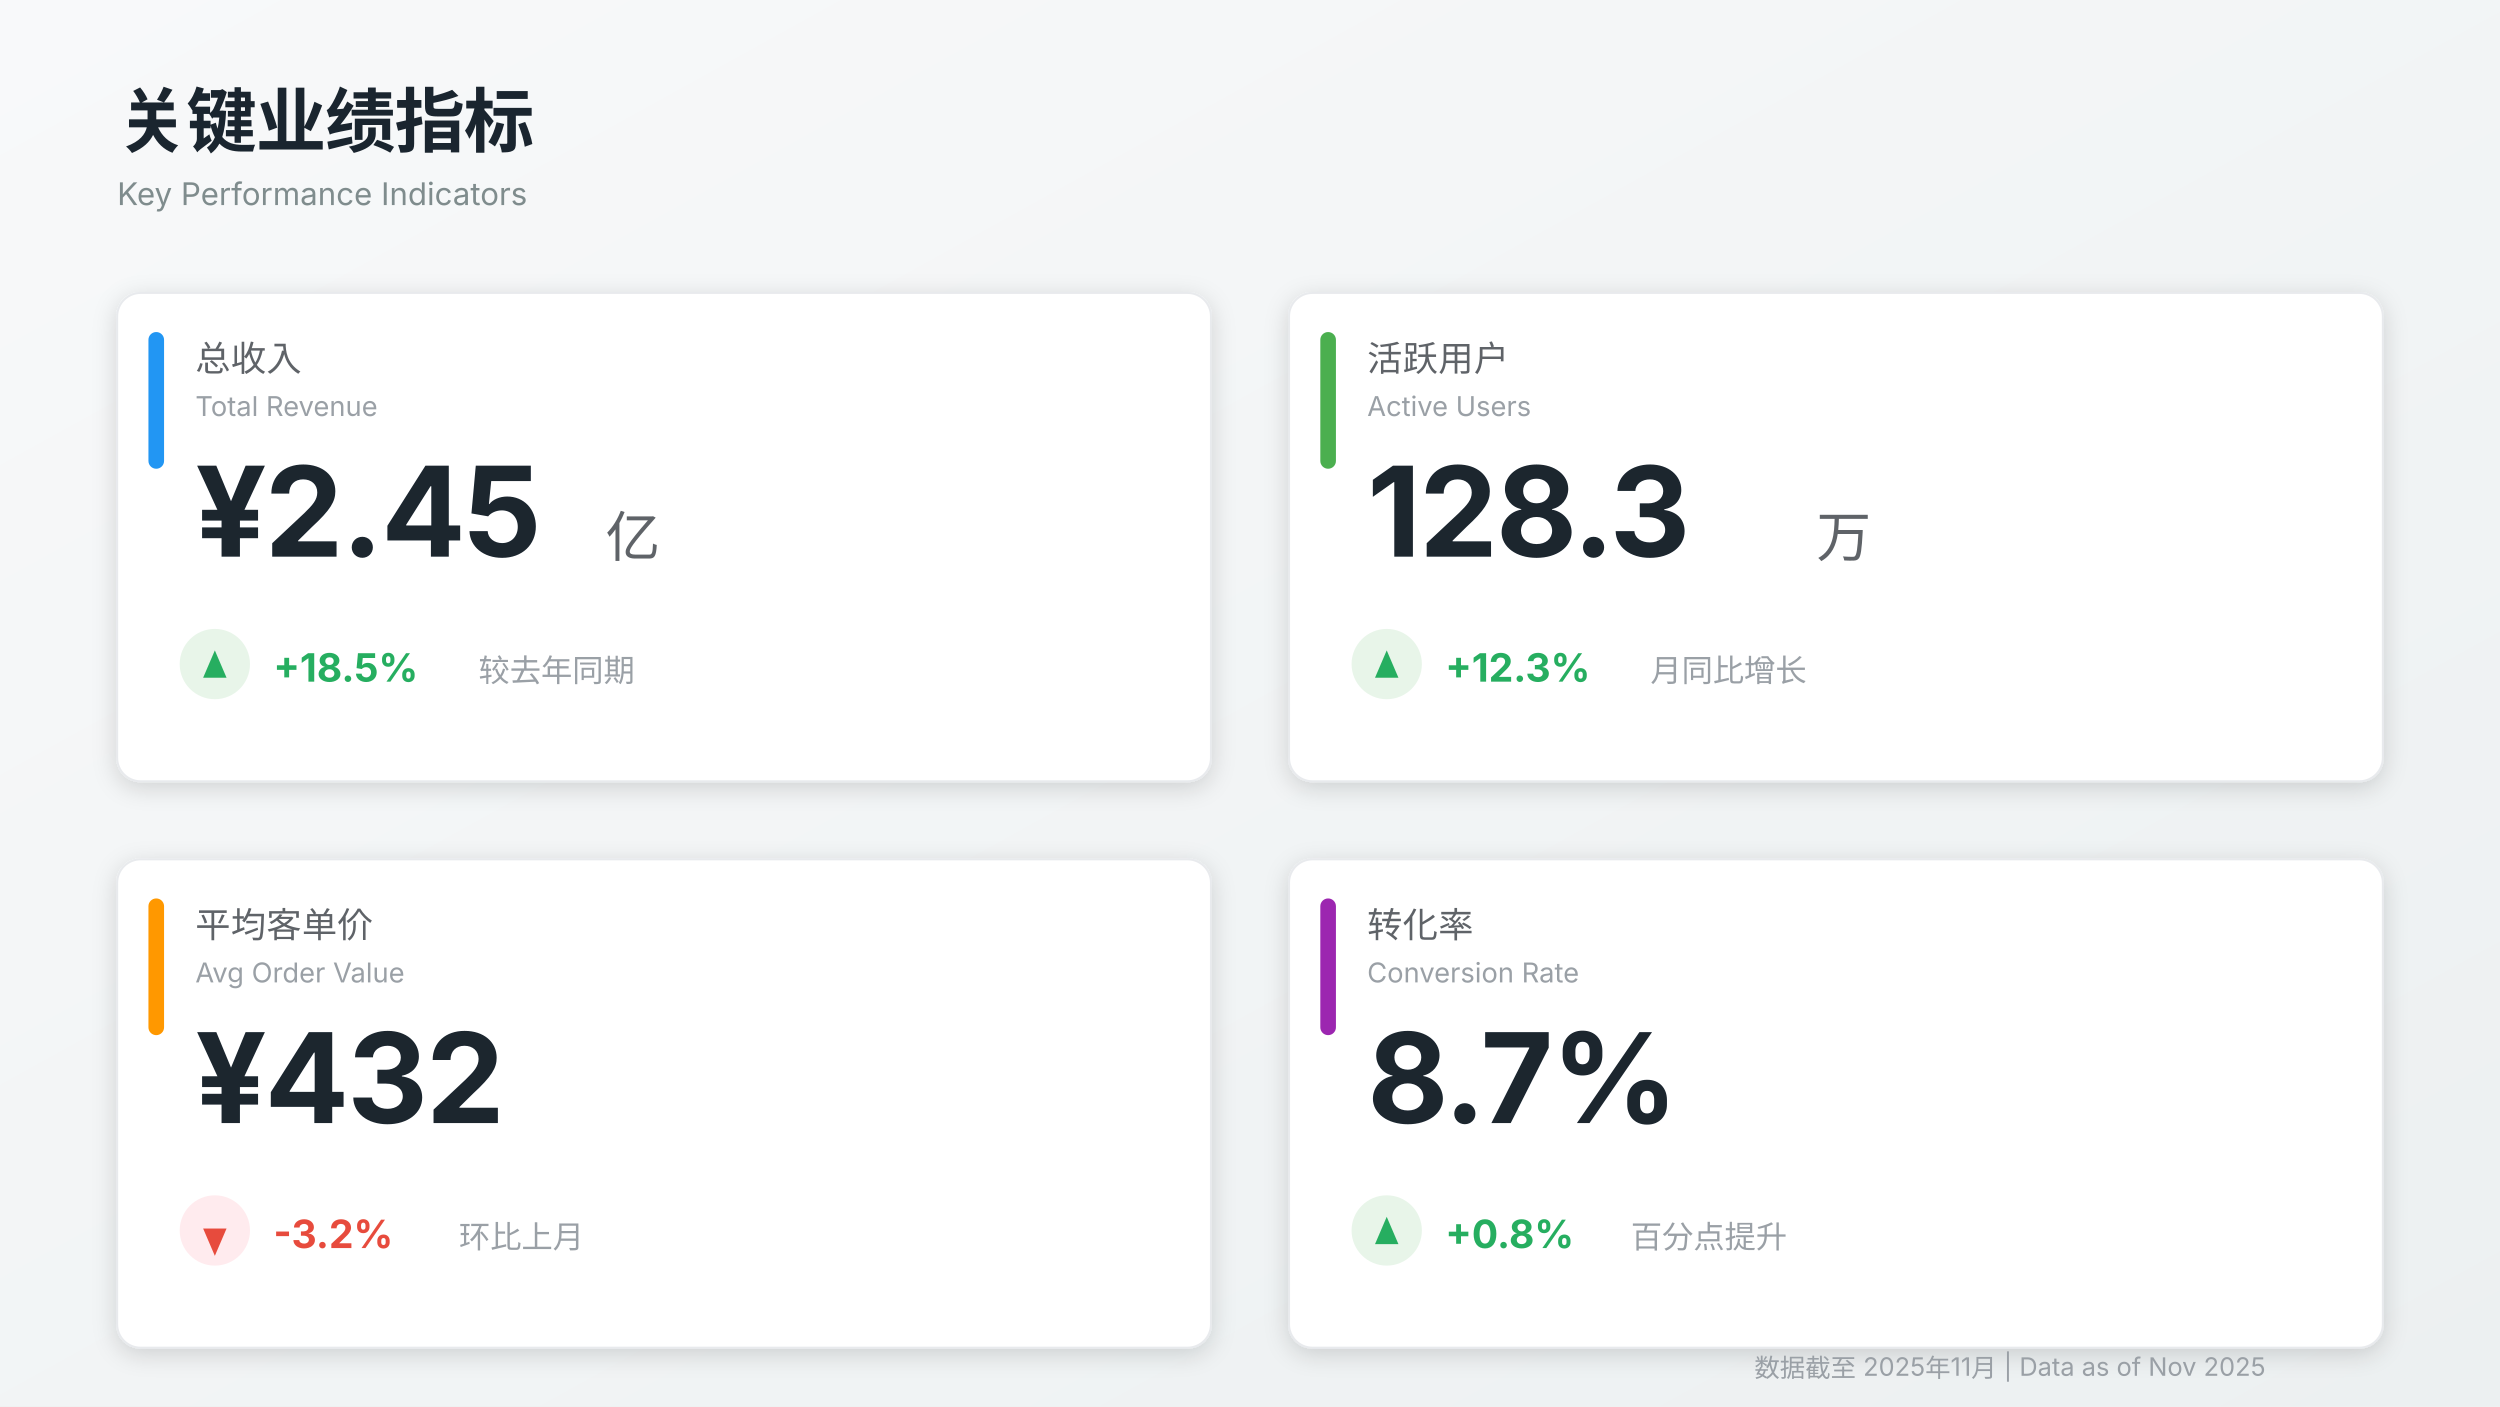
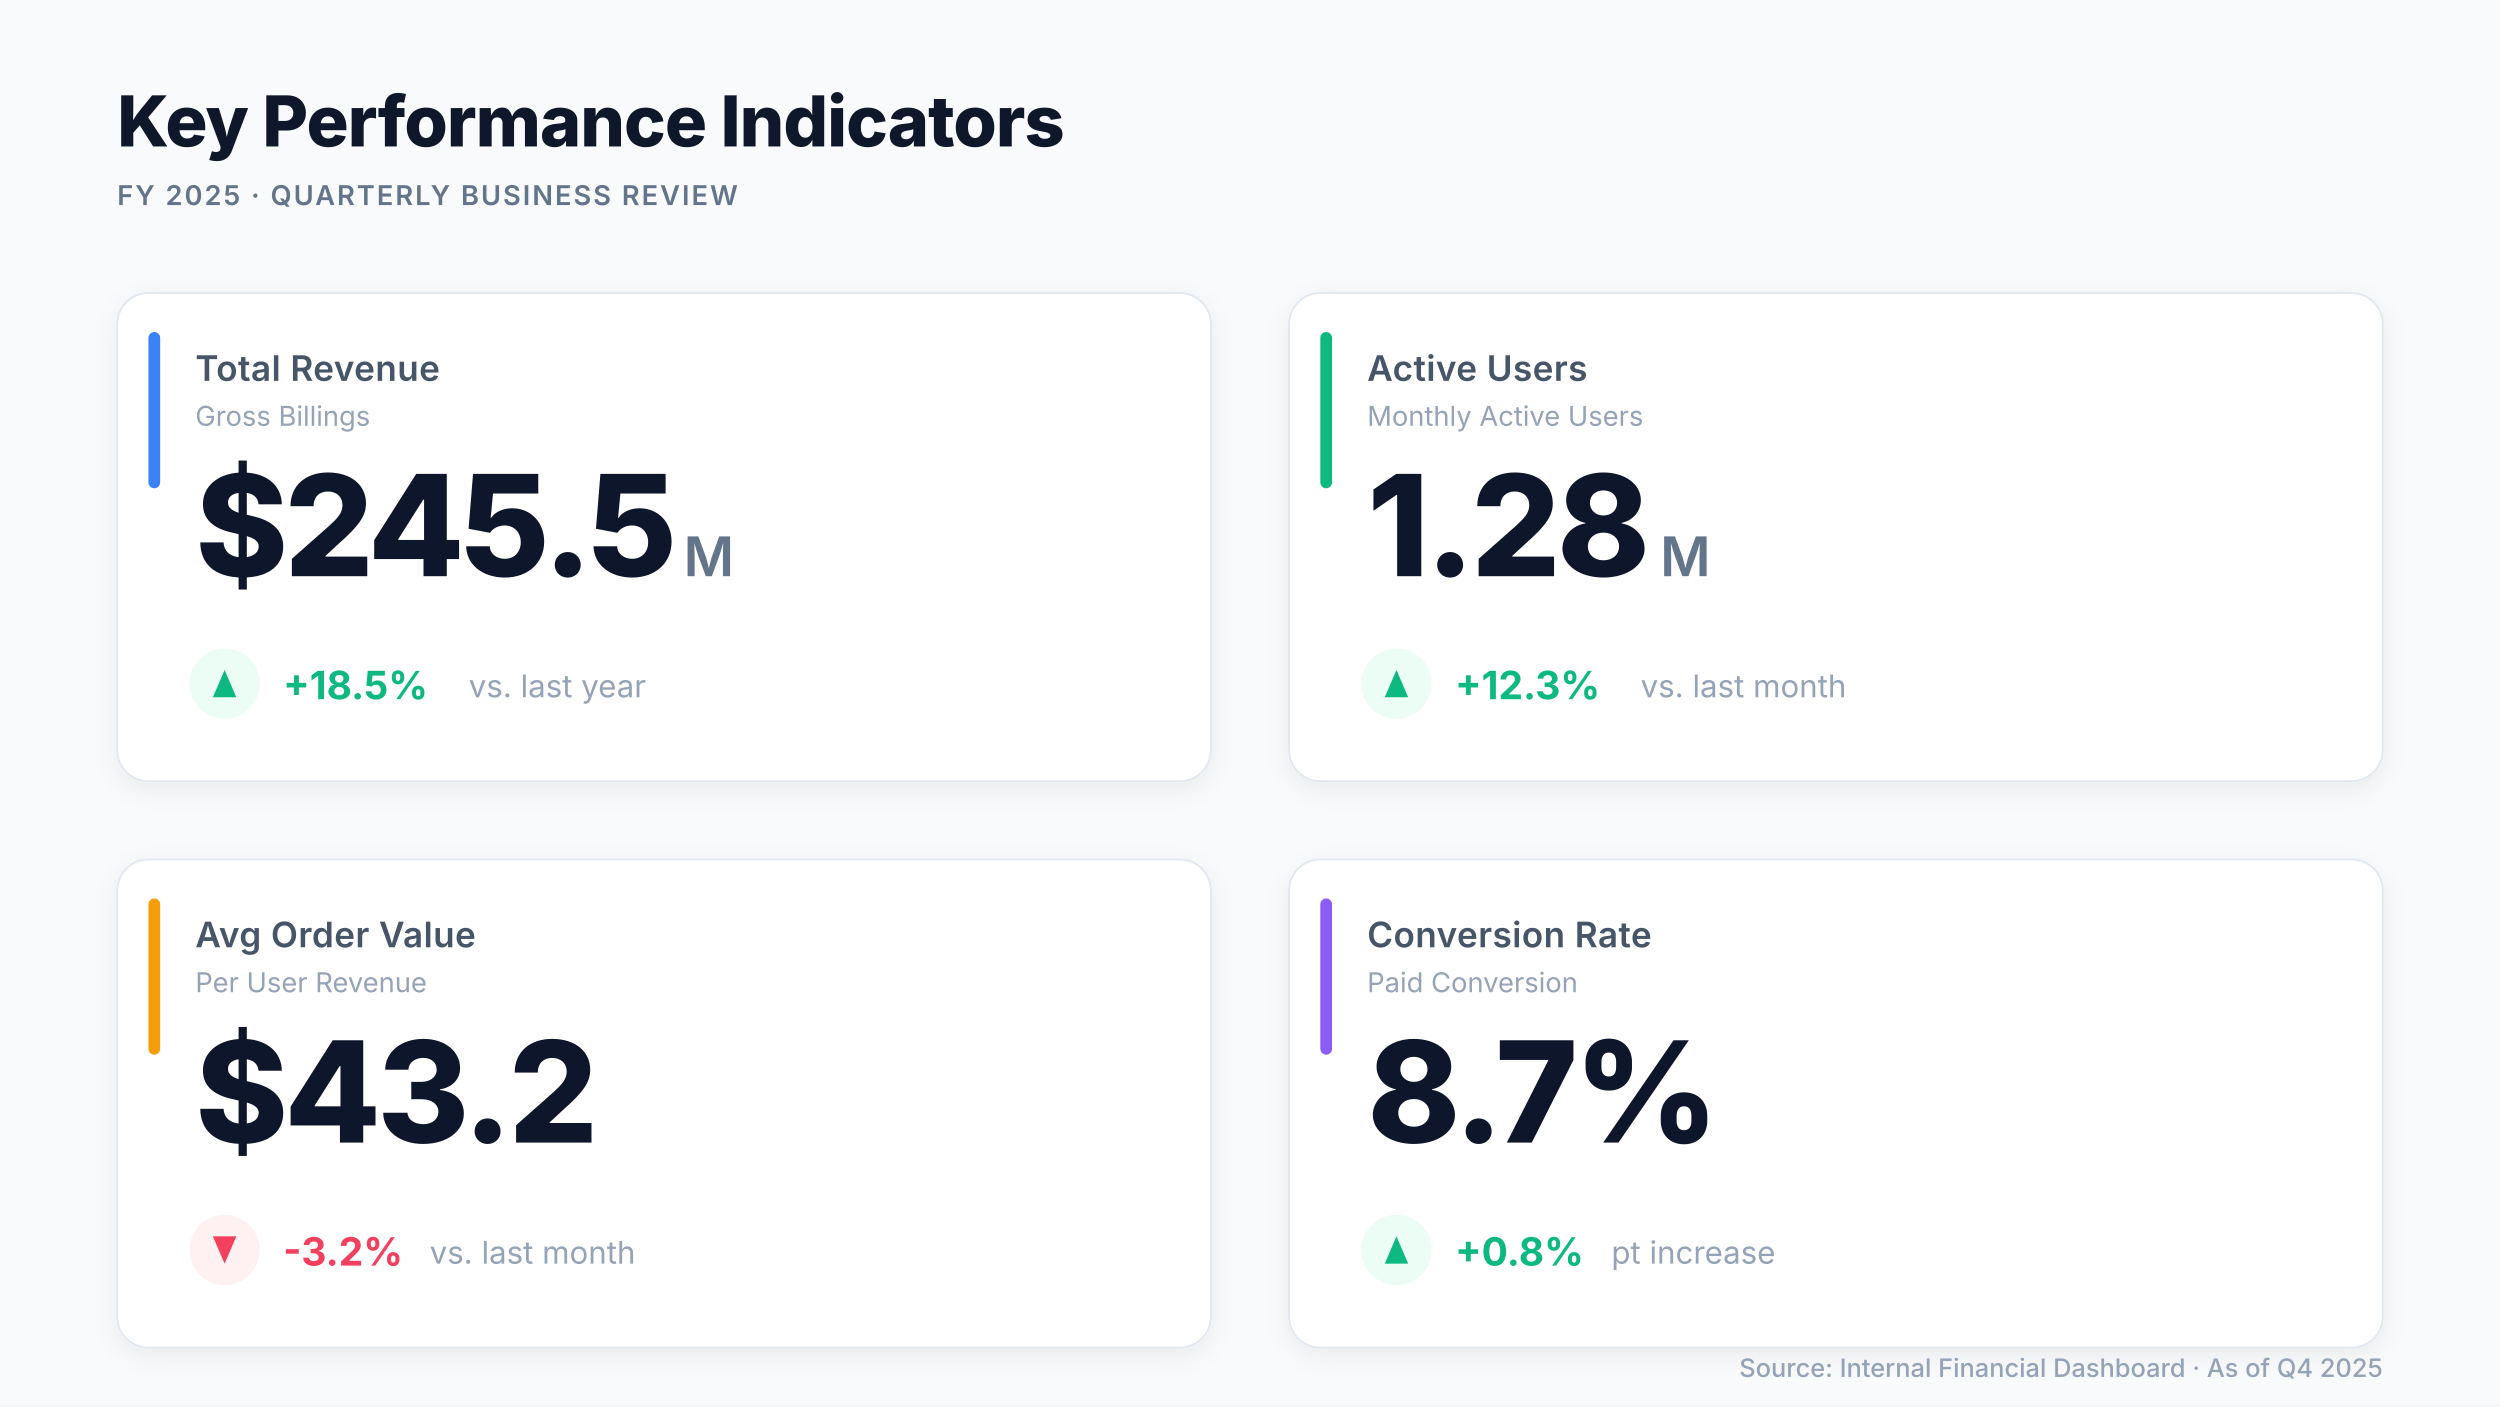
<svg xmlns="http://www.w3.org/2000/svg" viewBox="0 0 1280 720" width="1280" height="720">
  <defs>
-     <filter id="cardShadow" x="-30%" y="-30%" width="160%" height="160%">
+     <filter id="cardShadow" x="-15%" y="-15%" width="130%" height="130%">
      <feGaussianBlur in="SourceAlpha" stdDeviation="6" />
-       <feOffset dx="0" dy="3" result="offsetblur" />
-       <feComponentTransfer>
-         <feFuncA type="linear" slope="0.15" />
-       </feComponentTransfer>
+       <feOffset dx="0" dy="4" result="offsetblur" />
+       <feFlood flood-color="#0F172A" flood-opacity="0.06" result="shadowColor" />
+       <feComposite in="shadowColor" in2="offsetblur" operator="in" result="shadow" />
      <feMerge>
-         <feMergeNode />
+         <feMergeNode in="shadow" />
        <feMergeNode in="SourceGraphic" />
      </feMerge>
    </filter>
-     <linearGradient id="bgGradient" x1="0%" y1="0%" x2="100%" y2="100%">
-       <stop offset="0%" style="stop-color:#F8F9FA;stop-opacity:1" />
-       <stop offset="100%" style="stop-color:#ECF0F1;stop-opacity:1" />
-     </linearGradient>
  </defs>
-   <rect width="1280" height="720" fill="url(#bgGradient)" />
-   <text x="60" y="75" font-family="-apple-system, BlinkMacSystemFont, 'Segoe UI', sans-serif" font-size="36" font-weight="700" fill="#1A252F" letter-spacing="-0.5">
-     <tspan>关键业绩指标</tspan>
-   </text>
-   <text x="60" y="105" font-family="-apple-system, BlinkMacSystemFont, 'Segoe UI', sans-serif" font-size="16" fill="#7F8C8D">
+   <rect width="1280" height="720" fill="#F8FAFC" />
+   <text x="60" y="75" font-family="-apple-system, BlinkMacSystemFont, 'Segoe UI', sans-serif" font-size="36" font-weight="800" fill="#0F172A" letter-spacing="-0.5">
    <tspan>Key Performance Indicators</tspan>
  </text>
+   <text x="60" y="105" font-family="-apple-system, BlinkMacSystemFont, 'Segoe UI', sans-serif" font-size="14" font-weight="600" fill="#64748B" letter-spacing="1">
+     <tspan>FY 2025 · QUARTERLY BUSINESS REVIEW</tspan>
+   </text>
  <g filter="url(#cardShadow)">
-     <rect x="60" y="150" width="560" height="250" rx="12" fill="#FFFFFF" stroke="#E8EAED" stroke-width="1" />
-     <rect x="76" y="170" width="8" height="70" rx="4" fill="#2196F3" />
-     <text x="100" y="190" font-family="-apple-system, BlinkMacSystemFont, 'Segoe UI', sans-serif" font-size="18" font-weight="500" fill="#5F6368" letter-spacing="0.2">
-       <tspan>总收入</tspan>
-     </text>
-     <text x="100" y="213" font-family="-apple-system, BlinkMacSystemFont, 'Segoe UI', sans-serif" font-size="14" fill="#9AA0A6">
+     <rect x="60" y="150" width="560" height="250" rx="16" fill="#FFFFFF" stroke="#E2E8F0" stroke-width="1" />
+     <rect x="76" y="170" width="6" height="80" rx="3" fill="#3B82F6" />
+     <text x="100" y="195" font-family="-apple-system, BlinkMacSystemFont, 'Segoe UI', sans-serif" font-size="18" font-weight="600" fill="#475569" letter-spacing="0.2">
      <tspan>Total Revenue</tspan>
    </text>
-     <text x="100" y="285" font-family="-apple-system, BlinkMacSystemFont, 'Segoe UI', sans-serif" font-size="64" font-weight="700" fill="#1A252F" letter-spacing="-1">
-       <tspan>¥2.45</tspan>
+     <text x="100" y="218" font-family="-apple-system, BlinkMacSystemFont, 'Segoe UI', sans-serif" font-size="14" fill="#94A3B8">
+       <tspan>Gross Billings</tspan>
    </text>
-     <text x="310" y="285" font-family="-apple-system, BlinkMacSystemFont, 'Segoe UI', sans-serif" font-size="28" font-weight="500" fill="#5F6368">
-       <tspan>亿</tspan>
+     <text x="100" y="295" font-family="-apple-system, BlinkMacSystemFont, 'Segoe UI', sans-serif" font-size="72" font-weight="800" fill="#0F172A" letter-spacing="-2">
+       <tspan>$245.5</tspan>
    </text>
-     <circle cx="110" cy="340" r="18" fill="#E8F5E9" />
-     <polygon points="110,333 116,347 104,347" fill="#27AE60" />
-     <text x="140" y="349" font-family="-apple-system, BlinkMacSystemFont, 'Segoe UI', sans-serif" font-size="20" font-weight="700" fill="#27AE60">
+     <text x="350" y="295" font-family="-apple-system, BlinkMacSystemFont, 'Segoe UI', sans-serif" font-size="28" font-weight="600" fill="#64748B">
+       <tspan>M</tspan>
+     </text>
+     <circle cx="115" cy="350" r="18" fill="#ECFDF5" />
+     <polygon points="115,343 121,357 109,357" fill="#10B981" />
+     <text x="145" y="358" font-family="-apple-system, BlinkMacSystemFont, 'Segoe UI', sans-serif" font-size="20" font-weight="700" fill="#10B981">
      <tspan>+18.5%</tspan>
    </text>
-     <text x="245" y="349" font-family="-apple-system, BlinkMacSystemFont, 'Segoe UI', sans-serif" font-size="16" fill="#9AA0A6">
-       <tspan>较去年同期</tspan>
+     <text x="240" y="357" font-family="-apple-system, BlinkMacSystemFont, 'Segoe UI', sans-serif" font-size="16" fill="#94A3B8">
+       <tspan>vs. last year</tspan>
    </text>
  </g>
  <g filter="url(#cardShadow)">
-     <rect x="660" y="150" width="560" height="250" rx="12" fill="#FFFFFF" stroke="#E8EAED" stroke-width="1" />
-     <rect x="676" y="170" width="8" height="70" rx="4" fill="#4CAF50" />
-     <text x="700" y="190" font-family="-apple-system, BlinkMacSystemFont, 'Segoe UI', sans-serif" font-size="18" font-weight="500" fill="#5F6368" letter-spacing="0.2">
-       <tspan>活跃用户</tspan>
-     </text>
-     <text x="700" y="213" font-family="-apple-system, BlinkMacSystemFont, 'Segoe UI', sans-serif" font-size="14" fill="#9AA0A6">
+     <rect x="660" y="150" width="560" height="250" rx="16" fill="#FFFFFF" stroke="#E2E8F0" stroke-width="1" />
+     <rect x="676" y="170" width="6" height="80" rx="3" fill="#10B981" />
+     <text x="700" y="195" font-family="-apple-system, BlinkMacSystemFont, 'Segoe UI', sans-serif" font-size="18" font-weight="600" fill="#475569" letter-spacing="0.2">
      <tspan>Active Users</tspan>
    </text>
-     <text x="700" y="285" font-family="-apple-system, BlinkMacSystemFont, 'Segoe UI', sans-serif" font-size="64" font-weight="700" fill="#1A252F" letter-spacing="-1">
-       <tspan>128.3</tspan>
+     <text x="700" y="218" font-family="-apple-system, BlinkMacSystemFont, 'Segoe UI', sans-serif" font-size="14" fill="#94A3B8">
+       <tspan>Monthly Active Users</tspan>
    </text>
-     <text x="930" y="285" font-family="-apple-system, BlinkMacSystemFont, 'Segoe UI', sans-serif" font-size="28" font-weight="500" fill="#5F6368">
-       <tspan>万</tspan>
+     <text x="700" y="295" font-family="-apple-system, BlinkMacSystemFont, 'Segoe UI', sans-serif" font-size="72" font-weight="800" fill="#0F172A" letter-spacing="-2">
+       <tspan>1.28</tspan>
    </text>
-     <circle cx="710" cy="340" r="18" fill="#E8F5E9" />
-     <polygon points="710,333 716,347 704,347" fill="#27AE60" />
-     <text x="740" y="349" font-family="-apple-system, BlinkMacSystemFont, 'Segoe UI', sans-serif" font-size="20" font-weight="700" fill="#27AE60">
+     <text x="850" y="295" font-family="-apple-system, BlinkMacSystemFont, 'Segoe UI', sans-serif" font-size="28" font-weight="600" fill="#64748B">
+       <tspan>M</tspan>
+     </text>
+     <circle cx="715" cy="350" r="18" fill="#ECFDF5" />
+     <polygon points="715,343 721,357 709,357" fill="#10B981" />
+     <text x="745" y="358" font-family="-apple-system, BlinkMacSystemFont, 'Segoe UI', sans-serif" font-size="20" font-weight="700" fill="#10B981">
      <tspan>+12.3%</tspan>
    </text>
-     <text x="845" y="349" font-family="-apple-system, BlinkMacSystemFont, 'Segoe UI', sans-serif" font-size="16" fill="#9AA0A6">
-       <tspan>月同比增长</tspan>
+     <text x="840" y="357" font-family="-apple-system, BlinkMacSystemFont, 'Segoe UI', sans-serif" font-size="16" fill="#94A3B8">
+       <tspan>vs. last month</tspan>
    </text>
  </g>
  <g filter="url(#cardShadow)">
-     <rect x="60" y="440" width="560" height="250" rx="12" fill="#FFFFFF" stroke="#E8EAED" stroke-width="1" />
-     <rect x="76" y="460" width="8" height="70" rx="4" fill="#FF9800" />
-     <text x="100" y="480" font-family="-apple-system, BlinkMacSystemFont, 'Segoe UI', sans-serif" font-size="18" font-weight="500" fill="#5F6368" letter-spacing="0.2">
-       <tspan>平均客单价</tspan>
-     </text>
-     <text x="100" y="503" font-family="-apple-system, BlinkMacSystemFont, 'Segoe UI', sans-serif" font-size="14" fill="#9AA0A6">
+     <rect x="60" y="440" width="560" height="250" rx="16" fill="#FFFFFF" stroke="#E2E8F0" stroke-width="1" />
+     <rect x="76" y="460" width="6" height="80" rx="3" fill="#F59E0B" />
+     <text x="100" y="485" font-family="-apple-system, BlinkMacSystemFont, 'Segoe UI', sans-serif" font-size="18" font-weight="600" fill="#475569" letter-spacing="0.2">
      <tspan>Avg Order Value</tspan>
    </text>
-     <text x="100" y="575" font-family="-apple-system, BlinkMacSystemFont, 'Segoe UI', sans-serif" font-size="64" font-weight="700" fill="#1A252F" letter-spacing="-1">
-       <tspan>¥432</tspan>
+     <text x="100" y="508" font-family="-apple-system, BlinkMacSystemFont, 'Segoe UI', sans-serif" font-size="14" fill="#94A3B8">
+       <tspan>Per User Revenue</tspan>
    </text>
-     <circle cx="110" cy="630" r="18" fill="#FFEBEE" />
-     <polygon points="110,643 116,629 104,629" fill="#E74C3C" />
-     <text x="140" y="639" font-family="-apple-system, BlinkMacSystemFont, 'Segoe UI', sans-serif" font-size="20" font-weight="700" fill="#E74C3C">
+     <text x="100" y="585" font-family="-apple-system, BlinkMacSystemFont, 'Segoe UI', sans-serif" font-size="72" font-weight="800" fill="#0F172A" letter-spacing="-2">
+       <tspan>$43.2</tspan>
+     </text>
+     <circle cx="115" cy="640" r="18" fill="#FFF1F2" />
+     <polygon points="115,647 121,633 109,633" fill="#F43F5E" />
+     <text x="145" y="648" font-family="-apple-system, BlinkMacSystemFont, 'Segoe UI', sans-serif" font-size="20" font-weight="700" fill="#F43F5E">
      <tspan>-3.2%</tspan>
    </text>
-     <text x="235" y="639" font-family="-apple-system, BlinkMacSystemFont, 'Segoe UI', sans-serif" font-size="16" fill="#9AA0A6">
-       <tspan>环比上月</tspan>
+     <text x="220" y="647" font-family="-apple-system, BlinkMacSystemFont, 'Segoe UI', sans-serif" font-size="16" fill="#94A3B8">
+       <tspan>vs. last month</tspan>
    </text>
  </g>
  <g filter="url(#cardShadow)">
-     <rect x="660" y="440" width="560" height="250" rx="12" fill="#FFFFFF" stroke="#E8EAED" stroke-width="1" />
-     <rect x="676" y="460" width="8" height="70" rx="4" fill="#9C27B0" />
-     <text x="700" y="480" font-family="-apple-system, BlinkMacSystemFont, 'Segoe UI', sans-serif" font-size="18" font-weight="500" fill="#5F6368" letter-spacing="0.2">
-       <tspan>转化率</tspan>
-     </text>
-     <text x="700" y="503" font-family="-apple-system, BlinkMacSystemFont, 'Segoe UI', sans-serif" font-size="14" fill="#9AA0A6">
+     <rect x="660" y="440" width="560" height="250" rx="16" fill="#FFFFFF" stroke="#E2E8F0" stroke-width="1" />
+     <rect x="676" y="460" width="6" height="80" rx="3" fill="#8B5CF6" />
+     <text x="700" y="485" font-family="-apple-system, BlinkMacSystemFont, 'Segoe UI', sans-serif" font-size="18" font-weight="600" fill="#475569" letter-spacing="0.2">
      <tspan>Conversion Rate</tspan>
    </text>
-     <text x="700" y="575" font-family="-apple-system, BlinkMacSystemFont, 'Segoe UI', sans-serif" font-size="64" font-weight="700" fill="#1A252F" letter-spacing="-1">
+     <text x="700" y="508" font-family="-apple-system, BlinkMacSystemFont, 'Segoe UI', sans-serif" font-size="14" fill="#94A3B8">
+       <tspan>Paid Conversion</tspan>
+     </text>
+     <text x="700" y="585" font-family="-apple-system, BlinkMacSystemFont, 'Segoe UI', sans-serif" font-size="72" font-weight="800" fill="#0F172A" letter-spacing="-2">
      <tspan>8.7%</tspan>
    </text>
-     <circle cx="710" cy="630" r="18" fill="#E8F5E9" />
-     <polygon points="710,623 716,637 704,637" fill="#27AE60" />
-     <text x="740" y="639" font-family="-apple-system, BlinkMacSystemFont, 'Segoe UI', sans-serif" font-size="20" font-weight="700" fill="#27AE60">
+     <circle cx="715" cy="640" r="18" fill="#ECFDF5" />
+     <polygon points="715,633 721,647 709,647" fill="#10B981" />
+     <text x="745" y="648" font-family="-apple-system, BlinkMacSystemFont, 'Segoe UI', sans-serif" font-size="20" font-weight="700" fill="#10B981">
      <tspan>+0.8%</tspan>
    </text>
-     <text x="835" y="639" font-family="-apple-system, BlinkMacSystemFont, 'Segoe UI', sans-serif" font-size="16" fill="#9AA0A6">
-       <tspan>百分点提升</tspan>
+     <text x="825" y="647" font-family="-apple-system, BlinkMacSystemFont, 'Segoe UI', sans-serif" font-size="16" fill="#94A3B8">
+       <tspan>pt increase</tspan>
    </text>
  </g>
-   <text x="1160" y="705" font-family="-apple-system, BlinkMacSystemFont, 'Segoe UI', sans-serif" font-size="13" fill="#9AA0A6" text-anchor="end">
-     <tspan>数据截至 2025年11月 | Data as of Nov 2025</tspan>
+   <text x="1220" y="705" font-family="-apple-system, BlinkMacSystemFont, 'Segoe UI', sans-serif" font-size="13" font-weight="500" fill="#94A3B8" text-anchor="end">
+     <tspan>Source: Internal Financial Dashboard · As of Q4 2025</tspan>
  </text>
</svg>
